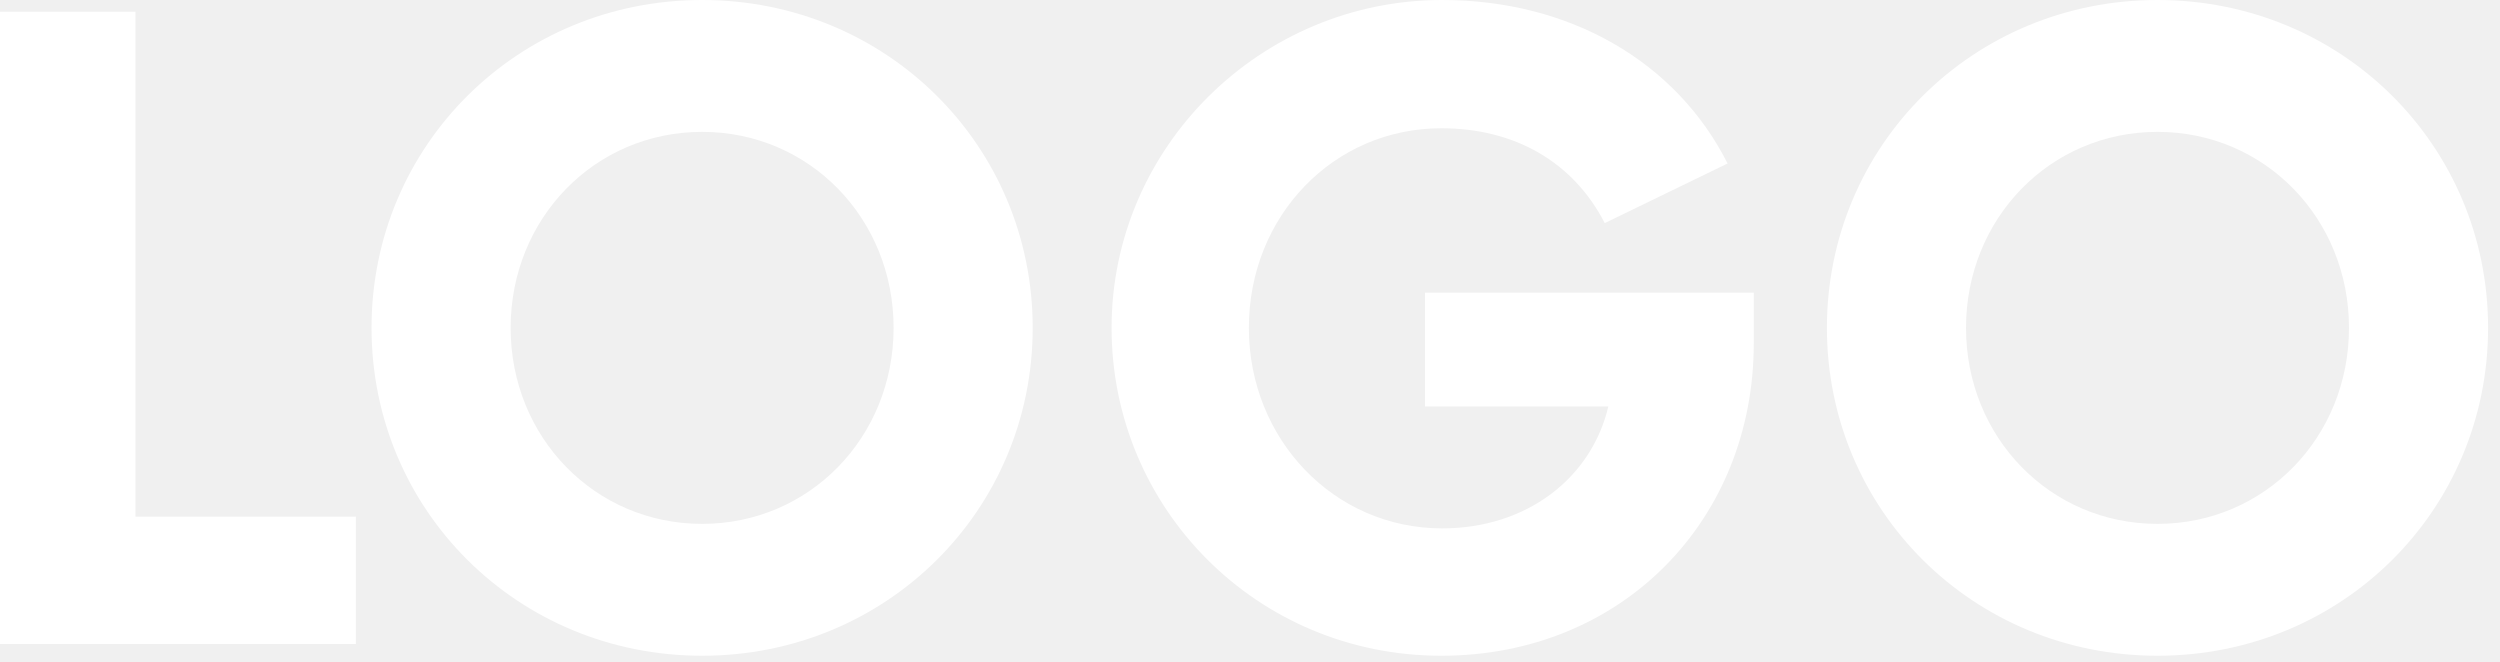
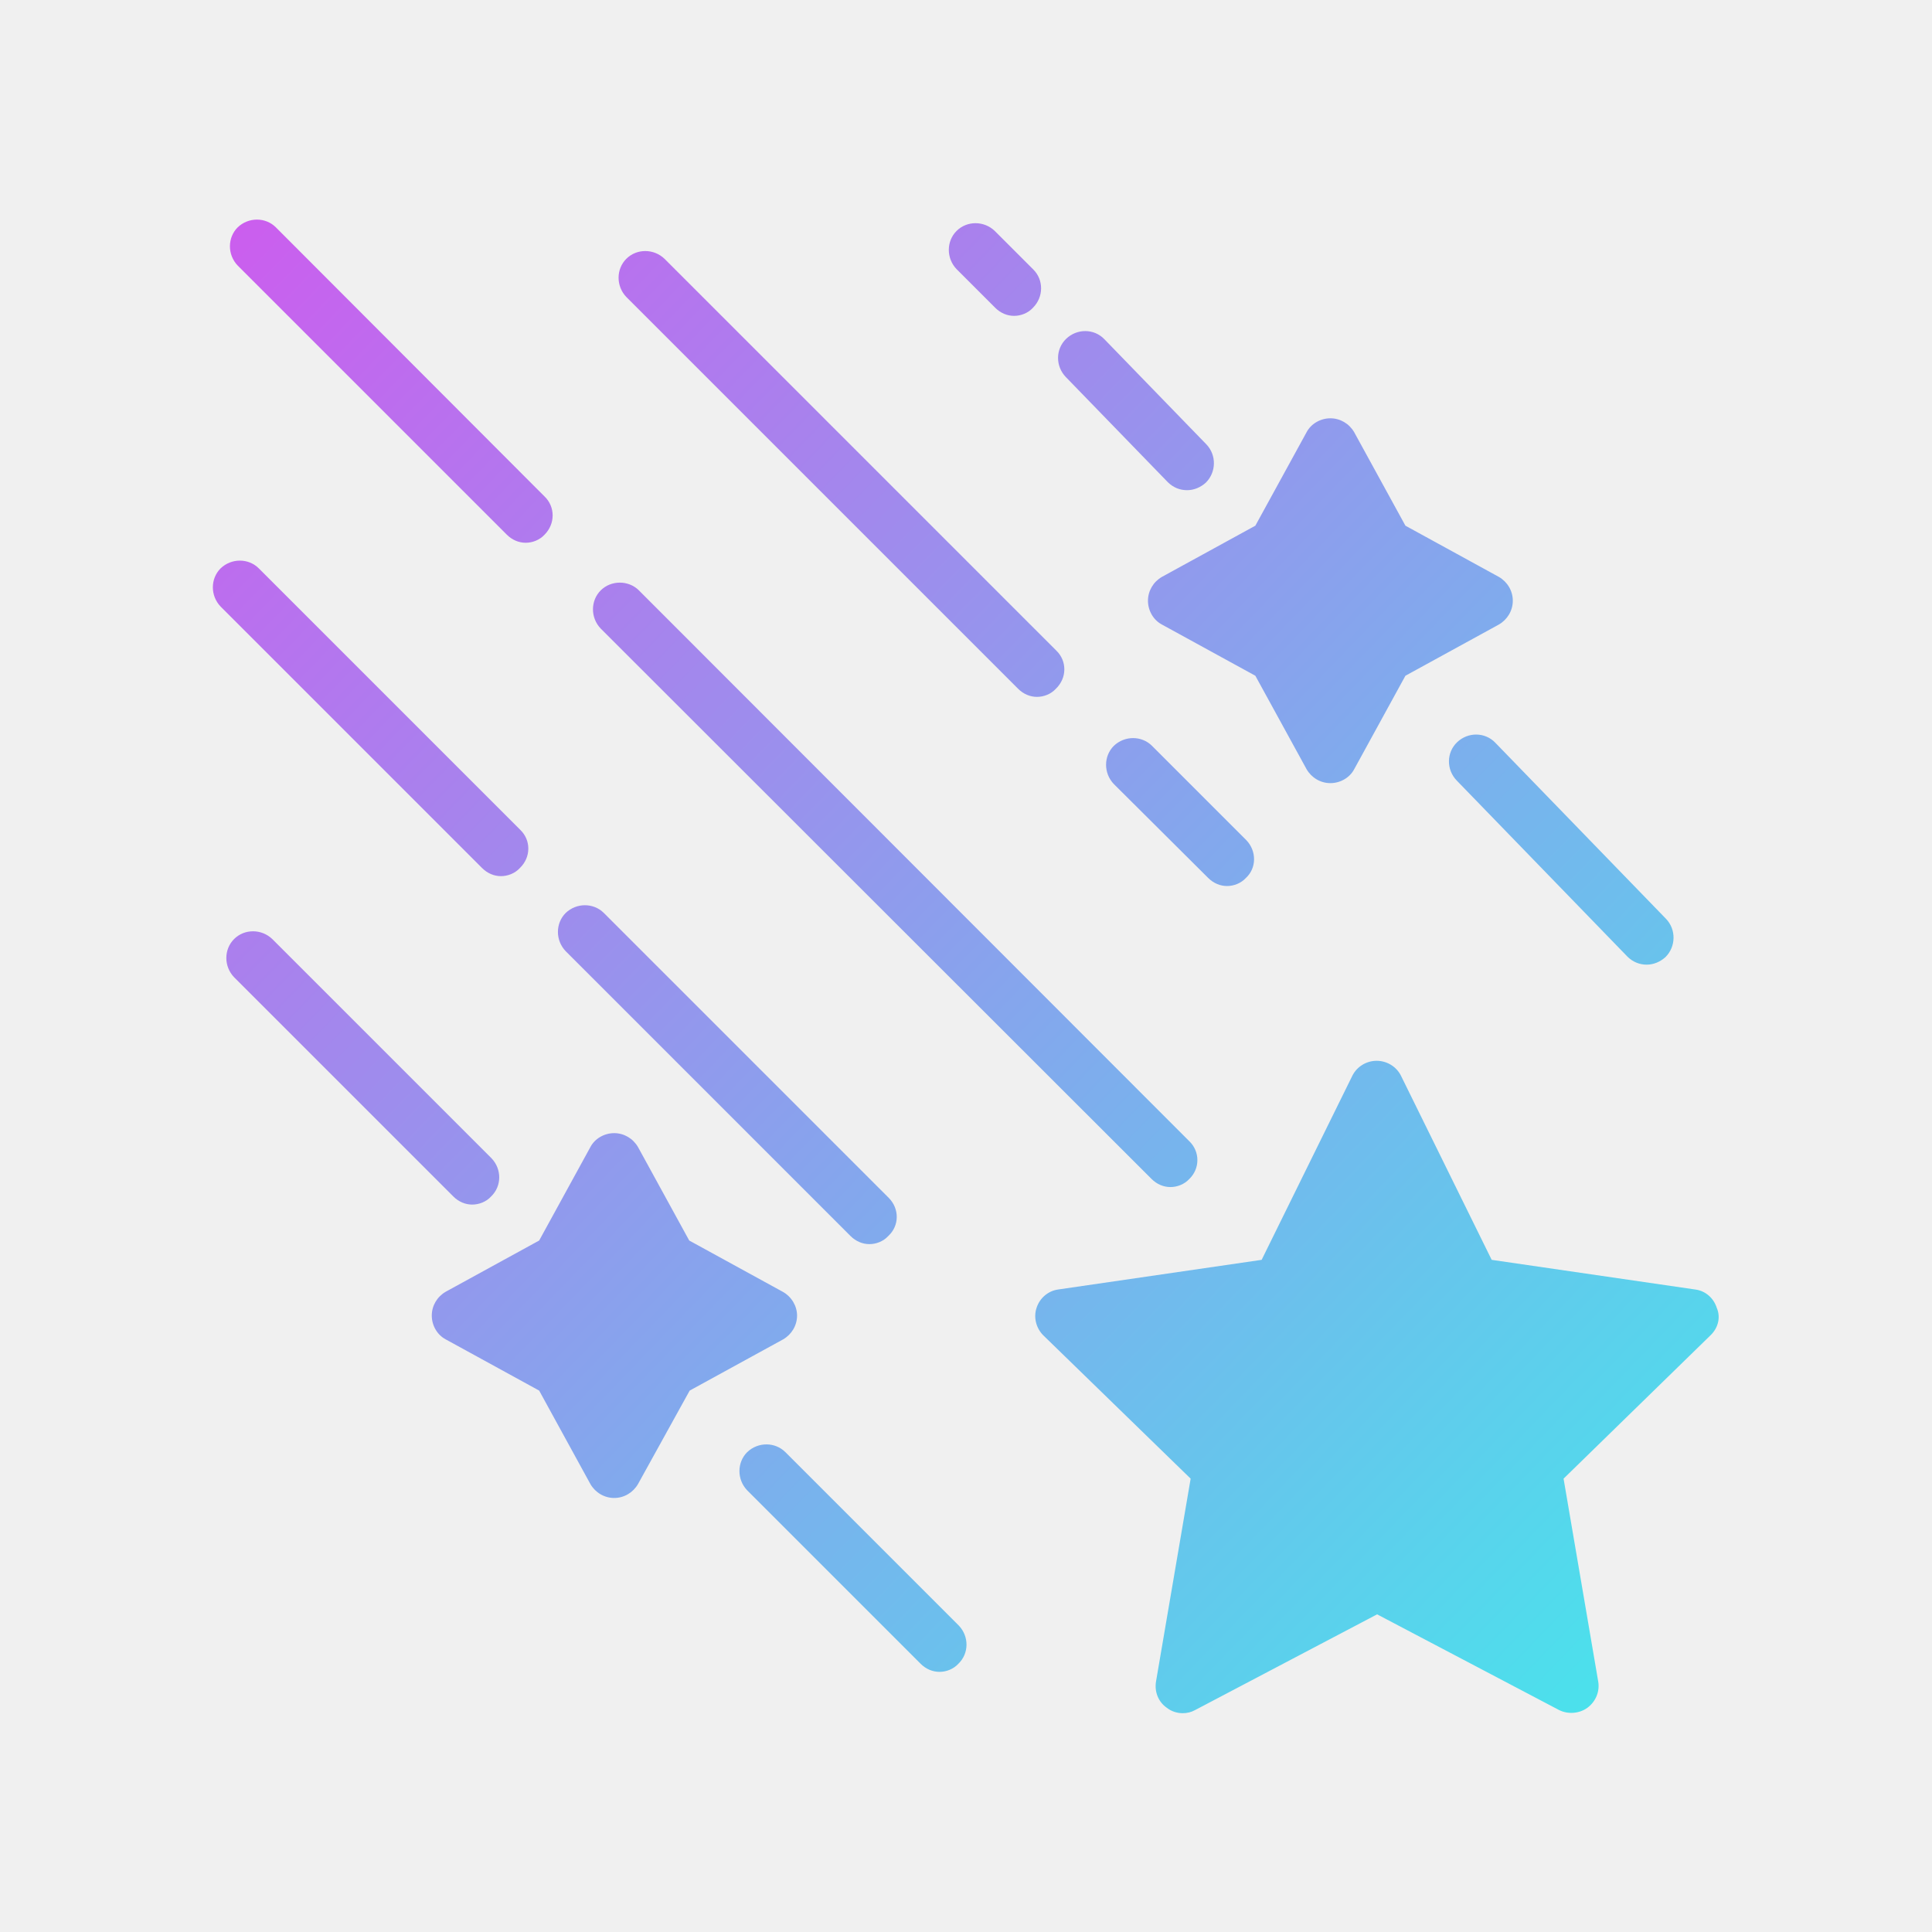
- <svg xmlns="http://www.w3.org/2000/svg" width="155" height="41" viewBox="0 0 155 41" fill="none">
-   <path d="M0 0.728V39.928H22.064V32.032H8.4V0.728H0Z" fill="white" />
-   <path d="M64.027 20.328C64.027 9.016 54.955 0 43.531 0C32.107 0 23.035 9.016 23.035 20.328C23.035 31.64 32.107 40.656 43.531 40.656C54.955 40.656 64.027 31.64 64.027 20.328ZM55.403 20.328C55.403 27.104 50.195 32.48 43.531 32.48C36.867 32.48 31.659 27.104 31.659 20.328C31.659 13.552 36.867 8.176 43.531 8.176C50.195 8.176 55.403 13.552 55.403 20.328Z" fill="white" />
-   <path d="M107.11 10.136C103.918 3.808 97.31 0 89.414 0C78.158 0 68.918 9.128 68.918 20.328C68.918 31.528 77.934 40.656 89.358 40.656C100.558 40.656 108.734 32.256 108.734 21.28V18.144H88.35V25.2H99.718C98.654 29.68 94.622 32.76 89.414 32.76C82.694 32.76 77.43 27.216 77.43 20.328C77.43 13.384 82.694 7.952 89.358 7.952C93.894 7.952 97.534 10.024 99.494 13.832L107.11 10.136Z" fill="white" />
-   <path d="M154.261 20.328C154.261 9.016 145.189 0 133.765 0C122.341 0 113.269 9.016 113.269 20.328C113.269 31.64 122.341 40.656 133.765 40.656C145.189 40.656 154.261 31.64 154.261 20.328ZM145.637 20.328C145.637 27.104 140.429 32.48 133.765 32.48C127.101 32.48 121.893 27.104 121.893 20.328C121.893 13.552 127.101 8.176 133.765 8.176C140.429 8.176 145.637 13.552 145.637 20.328Z" fill="white" />
+ <svg xmlns="http://www.w3.org/2000/svg" version="1.1" id="Warstwa_1" x="0px" y="0px" viewBox="0 0 430 430" style="enable-background:new 0 0 430 430;" xml:space="preserve">
+   <style type="text/css">
+ 	.st0{fill:url(#SVGID_1_);}
+ </style>
+   <linearGradient id="SVGID_1_" gradientUnits="userSpaceOnUse" x1="50.522" y1="53.024" x2="370.702" y2="362.219">
+     <stop offset="0" style="stop-color:#cb5eee" />
+     <stop offset="1" style="stop-color:#4be1ec" />
+   </linearGradient>
+   <path class="st0" d="M230,60l-8.6-8.6c-2.4-2.3-6.2-2.3-8.5,0c-2.3,2.3-2.3,6.1,0,8.5l8.6,8.6c1.2,1.2,2.7,1.8,4.2,1.8  c1.5,0,3.1-0.6,4.2-1.8C232.3,66.1,232.3,62.3,230,60z M268.5,98.9l-22.7-23.4c-2.3-2.4-6.1-2.4-8.5-0.1c-2.4,2.3-2.4,6.1-0.1,8.5  l22.7,23.4c1.2,1.2,2.7,1.8,4.3,1.8c1.5,0,3-0.6,4.2-1.7C270.7,105.1,270.8,101.3,268.5,98.9z M370.8,204.5l-38-39.2  c-2.3-2.4-6.1-2.4-8.5-0.1c-2.4,2.3-2.4,6.1-0.1,8.5l38,39.2c1.2,1.2,2.7,1.8,4.3,1.8c1.5,0,3-0.6,4.2-1.7  C373,210.7,373.1,206.9,370.8,204.5z M109.4,257.8L60.6,209c-2.4-2.3-6.2-2.3-8.5,0c-2.3,2.3-2.3,6.1,0,8.5l48.8,48.8  c1.2,1.2,2.7,1.8,4.2,1.8c1.5,0,3.1-0.6,4.2-1.8C111.7,264,111.7,260.2,109.4,257.8z M213.4,361.8l-38.6-38.6  c-2.3-2.3-6.1-2.3-8.5,0c-2.3,2.3-2.3,6.1,0,8.5l38.6,38.6c1.2,1.2,2.7,1.8,4.2,1.8c1.5,0,3.1-0.6,4.2-1.8  C215.7,368,215.7,364.2,213.4,361.8z M115.8,184.7l-58.2-58.2c-2.3-2.3-6.1-2.3-8.5,0c-2.3,2.3-2.3,6.1,0,8.5l58.2,58.2  c1.2,1.2,2.7,1.8,4.2,1.8c1.5,0,3.1-0.6,4.2-1.8C118.2,190.8,118.2,187,115.8,184.7z M197.8,266.6l-63.4-63.4  c-2.3-2.3-6.1-2.3-8.5,0c-2.3,2.3-2.3,6.1,0,8.5l63.4,63.4c1.2,1.2,2.7,1.8,4.2,1.8c1.5,0,3.1-0.6,4.2-1.8  C200.2,272.8,200.2,269,197.8,266.6z M235.1,144.8l-87.2-87.2c-2.4-2.3-6.2-2.3-8.5,0c-2.3,2.3-2.3,6.1,0,8.5l87.2,87.2  c1.2,1.2,2.7,1.8,4.2,1.8c1.5,0,3.1-0.6,4.2-1.8C237.5,150.9,237.5,147.1,235.1,144.8z M277.4,187l-21-21c-2.3-2.3-6.1-2.3-8.5,0  c-2.3,2.3-2.3,6.1,0,8.5l21,20.9c1.2,1.2,2.7,1.8,4.2,1.8c1.5,0,3.1-0.6,4.2-1.8C279.7,193.2,279.7,189.4,277.4,187z M121.2,110.5  L61.4,50.6c-2.3-2.3-6.1-2.3-8.5,0c-2.3,2.3-2.3,6.1,0,8.5l59.9,59.9c1.2,1.2,2.7,1.8,4.2,1.8c1.5,0,3.1-0.6,4.2-1.8  C123.6,116.6,123.6,112.8,121.2,110.5z M264.7,254L142.2,131.4c-2.3-2.3-6.2-2.3-8.5,0c-2.3,2.3-2.3,6.1,0,8.5l122.6,122.5  c1.2,1.2,2.7,1.8,4.2,1.8c1.5,0,3.1-0.6,4.2-1.8C267.1,260.1,267.1,256.3,264.7,254z M177.4,292.8c0,2.2-1.2,4.2-3.1,5.3l-20.8,11.4  L142,330.3c-1.1,1.9-3.1,3.1-5.3,3.1s-4.2-1.2-5.3-3.1l-11.4-20.8l-20.8-11.4c-1.9-1-3.1-3.1-3.1-5.3s1.2-4.2,3.1-5.3l20.8-11.4  l11.4-20.8c1-1.9,3.1-3.1,5.3-3.1s4.2,1.2,5.3,3.1l11.4,20.8l20.8,11.4C176.2,288.6,177.4,290.7,177.4,292.8z M380.8,297.1  L348,329.1l7.7,45.1c0.4,2.2-0.5,4.5-2.4,5.9c-1.8,1.3-4.3,1.5-6.3,0.5l-40.5-21.3l-40.5,21.3c-0.9,0.5-1.8,0.7-2.8,0.7  c-1.2,0-2.5-0.4-3.5-1.2c-1.9-1.3-2.8-3.6-2.4-5.9l7.7-45.1l-32.8-31.9c-1.6-1.6-2.2-4-1.5-6.1c0.7-2.2,2.6-3.8,4.8-4.1l45.3-6.6  l20.2-41c1-2,3.1-3.3,5.4-3.3c2.3,0,4.4,1.3,5.4,3.3l20.2,41l45.3,6.6c2.3,0.3,4.1,1.9,4.8,4.1C383,293.2,382.4,295.5,380.8,297.1z   M336.7,133.7c0,2.2-1.2,4.2-3.1,5.3l-20.8,11.4l-11.4,20.8c-1,1.9-3.1,3.1-5.3,3.1s-4.2-1.2-5.3-3.1l-11.4-20.8l-20.8-11.4  c-1.9-1-3.1-3.1-3.1-5.3s1.2-4.2,3.1-5.3l20.8-11.4l11.4-20.8c1-1.9,3.1-3.1,5.3-3.1s4.2,1.2,5.3,3.1l11.4,20.8l20.8,11.4  C335.5,129.5,336.7,131.5,336.7,133.7z" />
</svg>
